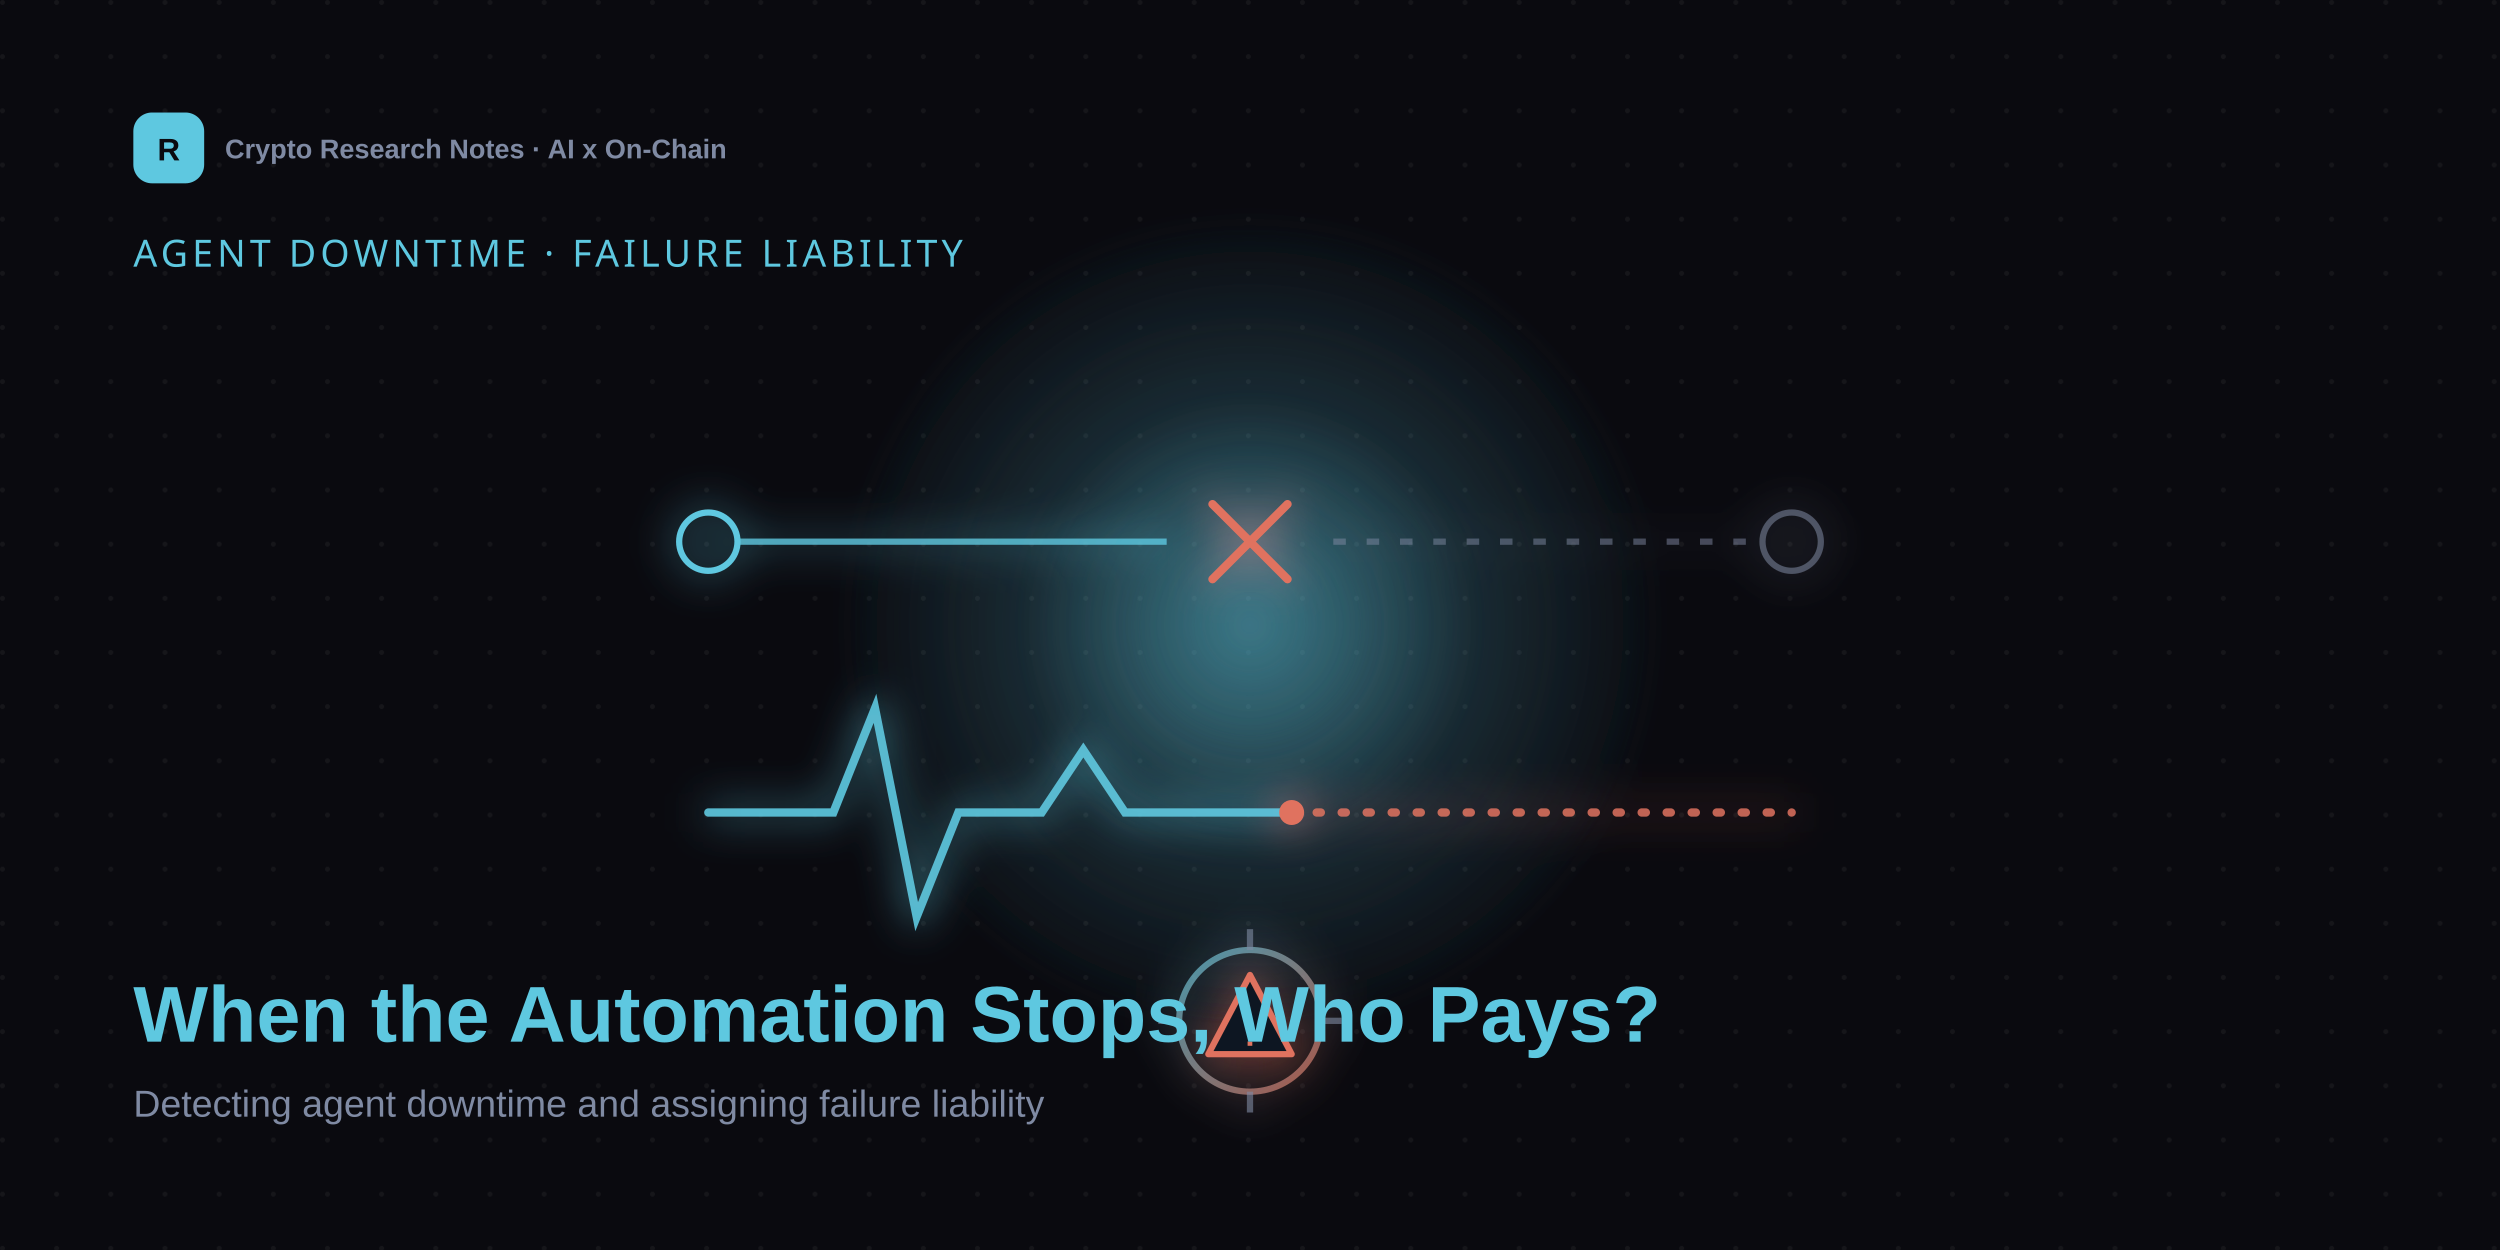
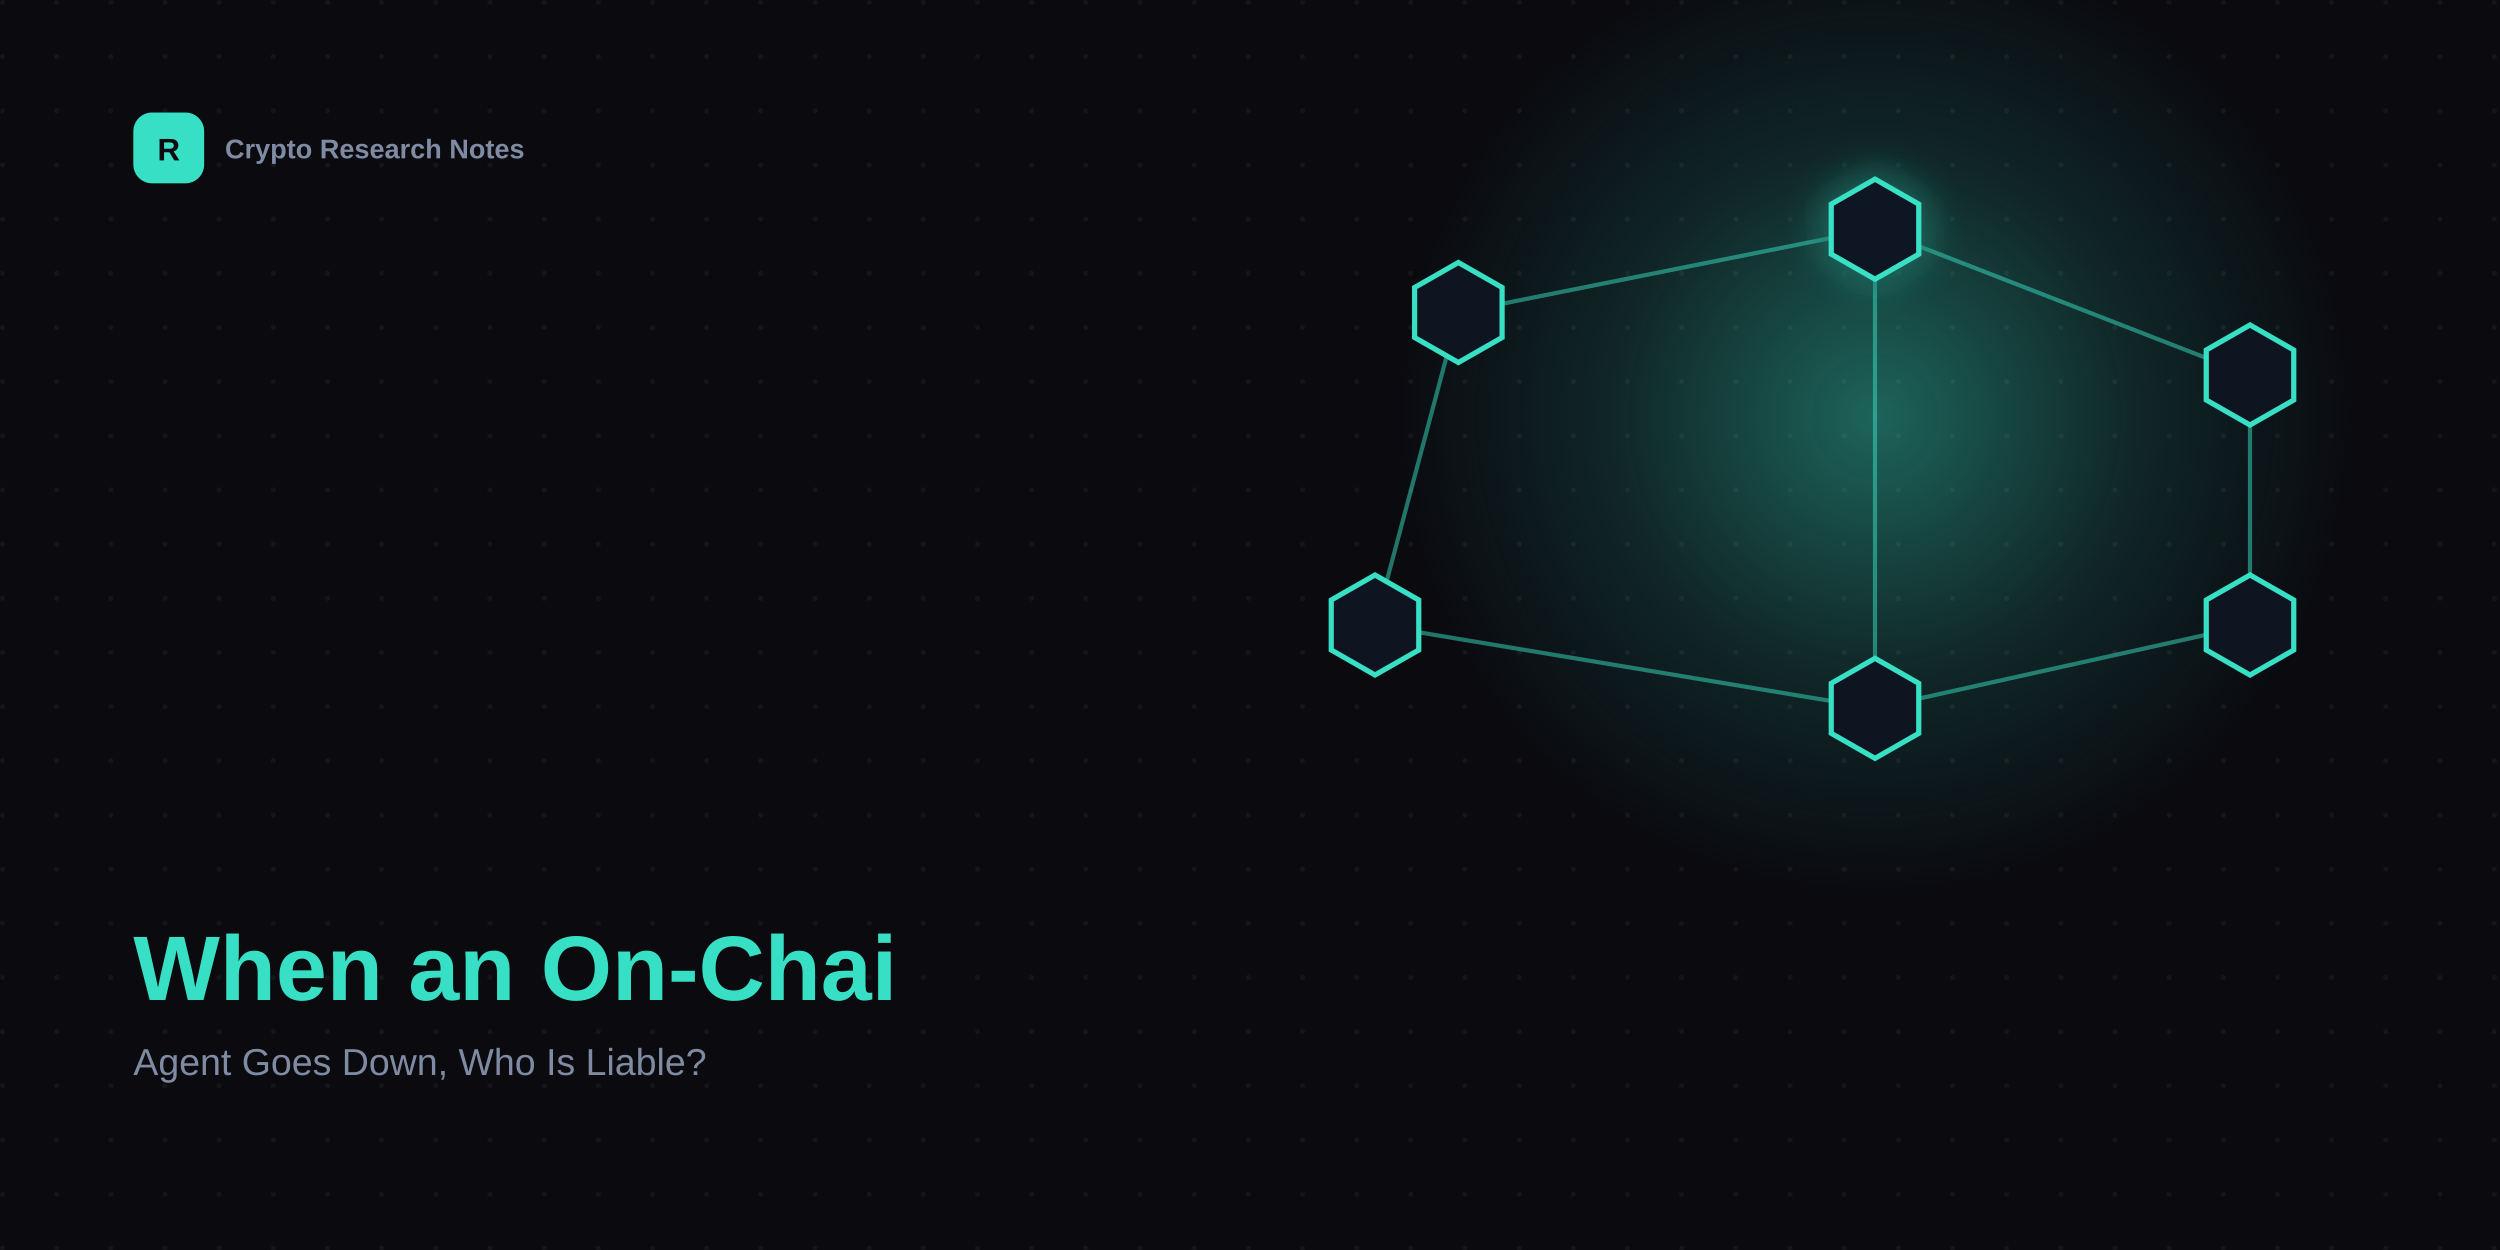
- <svg xmlns="http://www.w3.org/2000/svg" viewBox="0 0 1200 600" role="img" aria-label="When an On-Chain Agent Goes Down, Who Is Liable? cover image">
+ <svg xmlns="http://www.w3.org/2000/svg" viewBox="0 0 1200 600" role="img" aria-label="When an On-Chai： Agent Goes Down, Who Is Liable? 主题配图">
  <defs>
-     <radialGradient id="dtGlowEn" cx="50%" cy="50%" r="50%">
-       <stop offset="0%" stop-color="#5ec8e0" stop-opacity="0.5" />
-       <stop offset="55%" stop-color="#5ec8e0" stop-opacity="0.12" />
-       <stop offset="100%" stop-color="#5ec8e0" stop-opacity="0" />
+     <radialGradient id="glowagentdownten" cx="50%" cy="50%" r="50%">
+       <stop offset="0%" stop-color="#37e0c4" stop-opacity="0.42" />
+       <stop offset="55%" stop-color="#37e0c4" stop-opacity="0.13" />
+       <stop offset="100%" stop-color="#37e0c4" stop-opacity="0" />
    </radialGradient>
-     <linearGradient id="dtEdgeEn" x1="0" y1="0" x2="1" y2="1">
-       <stop offset="0%" stop-color="#5ec8e0" />
-       <stop offset="100%" stop-color="#e0725e" />
+     <linearGradient id="baragentdownten" x1="0" y1="1" x2="0" y2="0">
+       <stop offset="0%" stop-color="#2fb6e0" stop-opacity="0.95" />
+       <stop offset="100%" stop-color="#37e0c4" stop-opacity="0.95" />
    </linearGradient>
-     <filter id="dtSoftEn" x="-80%" y="-80%" width="260%" height="260%">
-       <feGaussianBlur stdDeviation="10" result="b" />
+     <filter id="softagentdownten" x="-80%" y="-80%" width="260%" height="260%">
+       <feGaussianBlur stdDeviation="9" result="b" />
      <feMerge>
        <feMergeNode in="b" />
        <feMergeNode in="SourceGraphic" />
      </feMerge>
    </filter>
-     <pattern id="dtDotsEn" width="26" height="26" patternUnits="userSpaceOnUse">
+     <pattern id="dotsagentdownten" width="26" height="26" patternUnits="userSpaceOnUse">
      <circle cx="1.2" cy="1.2" r="1.2" fill="#ffffff" fill-opacity="0.05" />
    </pattern>
  </defs>
  <rect width="1200" height="600" fill="#0a0a0f" />
-   <rect width="1200" height="600" fill="url(#dtDotsEn)" />
+   <rect width="1200" height="600" fill="url(#dotsagentdownten)" />
  <g transform="translate(64,54)">
-     <rect x="0" y="0" width="34" height="34" rx="9" fill="#5ec8e0" />
+     <rect x="0" y="0" width="34" height="34" rx="9" fill="#37e0c4" />
    <text x="17" y="23" font-family="'Segoe UI',Arial,sans-serif" font-size="15" font-weight="700" fill="#0a0a0f" text-anchor="middle">R</text>
-     <text x="44" y="22" font-family="'Segoe UI',Arial,sans-serif" font-size="13" font-weight="600" fill="#7f8aa3">Crypto Research Notes · AI x On-Chain</text>
+     <text x="44" y="22" font-family="'Segoe UI',Arial,sans-serif" font-size="13" font-weight="600" fill="#7f8aa3">Crypto Research Notes</text>
  </g>
-   <text x="64" y="128" font-family="'Consolas','Segoe UI',monospace" font-size="18" letter-spacing="2" fill="#5ec8e0">AGENT DOWNTIME · FAILURE LIABILITY</text>
-   <g transform="translate(600,300)" filter="url(#dtSoftEn)">
-     <circle r="200" fill="url(#dtGlowEn)" opacity="0.7" />
-     <circle cx="-260" cy="-40" r="14" fill="none" stroke="#5ec8e0" stroke-width="3" />
-     <circle cx="260" cy="-40" r="14" fill="none" stroke="#7f8aa3" stroke-width="3" opacity="0.55" />
-     <line x1="-246" y1="-40" x2="-40" y2="-40" stroke="#5ec8e0" stroke-width="3" opacity="0.8" />
-     <line x1="40" y1="-40" x2="246" y2="-40" stroke="#7f8aa3" stroke-width="3" stroke-dasharray="6 10" opacity="0.5" />
-     <line x1="-18" y1="-58" x2="18" y2="-22" stroke="#e0725e" stroke-width="4" stroke-linecap="round" />
-     <line x1="18" y1="-58" x2="-18" y2="-22" stroke="#e0725e" stroke-width="4" stroke-linecap="round" />
-     <path d="M -260 90 L -200 90 L -180 40 L -160 140 L -140 90 L -100 90 L -80 60 L -60 90 L 20 90" fill="none" stroke="#5ec8e0" stroke-width="4" stroke-linecap="round" opacity="0.9" />
-     <path d="M 20 90 L 260 90" fill="none" stroke="#e0725e" stroke-width="4" stroke-linecap="round" stroke-dasharray="2 10" opacity="0.85" />
-     <circle cx="20" cy="90" r="6" fill="#e0725e" />
-     <g transform="translate(0,190)">
-       <circle r="34" fill="none" stroke="url(#dtEdgeEn)" stroke-width="3" opacity="0.7" />
-       <g stroke="#7f8aa3" stroke-width="3" opacity="0.6">
-         <line x1="0" y1="-34" x2="0" y2="-44" />
-         <line x1="0" y1="34" x2="0" y2="44" />
-         <line x1="-34" y1="0" x2="-44" y2="0" />
-         <line x1="34" y1="0" x2="44" y2="0" />
-       </g>
-       <path d="M 0 -22 L 20 16 L -20 16 Z" fill="#111820" stroke="#e0725e" stroke-width="3" stroke-linejoin="round" />
-       <text x="0" y="12" font-family="'Segoe UI',Arial,sans-serif" font-size="16" font-weight="800" fill="#e0725e" text-anchor="middle">!</text>
+   <circle cx="900" cy="200" r="230" fill="url(#glowagentdownten)" />
+   <g>
+     <line x1="700" y1="150" x2="900" y2="110" stroke="#37e0c4" stroke-width="2" opacity="0.5" />
+     <line x1="900" y1="110" x2="1080" y2="180" stroke="#37e0c4" stroke-width="2" opacity="0.5" />
+     <line x1="700" y1="150" x2="660" y2="300" stroke="#37e0c4" stroke-width="2" opacity="0.5" />
+     <line x1="900" y1="110" x2="900" y2="340" stroke="#37e0c4" stroke-width="2" opacity="0.5" />
+     <line x1="1080" y1="180" x2="1080" y2="300" stroke="#37e0c4" stroke-width="2" opacity="0.5" />
+     <line x1="660" y1="300" x2="900" y2="340" stroke="#37e0c4" stroke-width="2" opacity="0.5" />
+     <line x1="900" y1="340" x2="1080" y2="300" stroke="#37e0c4" stroke-width="2" opacity="0.5" />
+     <g transform="translate(700,150)">
+       <polygon points="0,-24 21,-12 21,12 0,24 -21,12 -21,-12" fill="#0e1420" stroke="#37e0c4" stroke-width="2.5" />
+     </g>
+     <g transform="translate(900,110)">
+       <polygon points="0,-24 21,-12 21,12 0,24 -21,12 -21,-12" fill="#0e1420" stroke="#37e0c4" stroke-width="2.5" filter="url(#softagentdownten)" />
+     </g>
+     <g transform="translate(1080,180)">
+       <polygon points="0,-24 21,-12 21,12 0,24 -21,12 -21,-12" fill="#0e1420" stroke="#37e0c4" stroke-width="2.5" />
+     </g>
+     <g transform="translate(660,300)">
+       <polygon points="0,-24 21,-12 21,12 0,24 -21,12 -21,-12" fill="#0e1420" stroke="#37e0c4" stroke-width="2.5" />
+     </g>
+     <g transform="translate(900,340)">
+       <polygon points="0,-24 21,-12 21,12 0,24 -21,12 -21,-12" fill="#0e1420" stroke="#37e0c4" stroke-width="2.5" />
+     </g>
+     <g transform="translate(1080,300)">
+       <polygon points="0,-24 21,-12 21,12 0,24 -21,12 -21,-12" fill="#0e1420" stroke="#37e0c4" stroke-width="2.5" />
    </g>
  </g>
  <g font-family="'Segoe UI',Arial,sans-serif" font-weight="800">
-     <text x="64" y="500" font-size="38" fill="#5ec8e0">When the Automation Stops, Who Pays?</text>
+     <text font-size="44" fill="#37e0c4">
+       <tspan x="64" y="480">When an On-Chai</tspan>
+     </text>
  </g>
-   <text x="64" y="536" font-family="'Segoe UI',Arial,sans-serif" font-size="18" fill="#7f8aa3">Detecting agent downtime and assigning failure liability</text>
+   <text x="64" y="516" font-family="'Segoe UI',Arial,sans-serif" font-size="18" fill="#7f8aa3"> Agent Goes Down, Who Is Liable?</text>
</svg>
